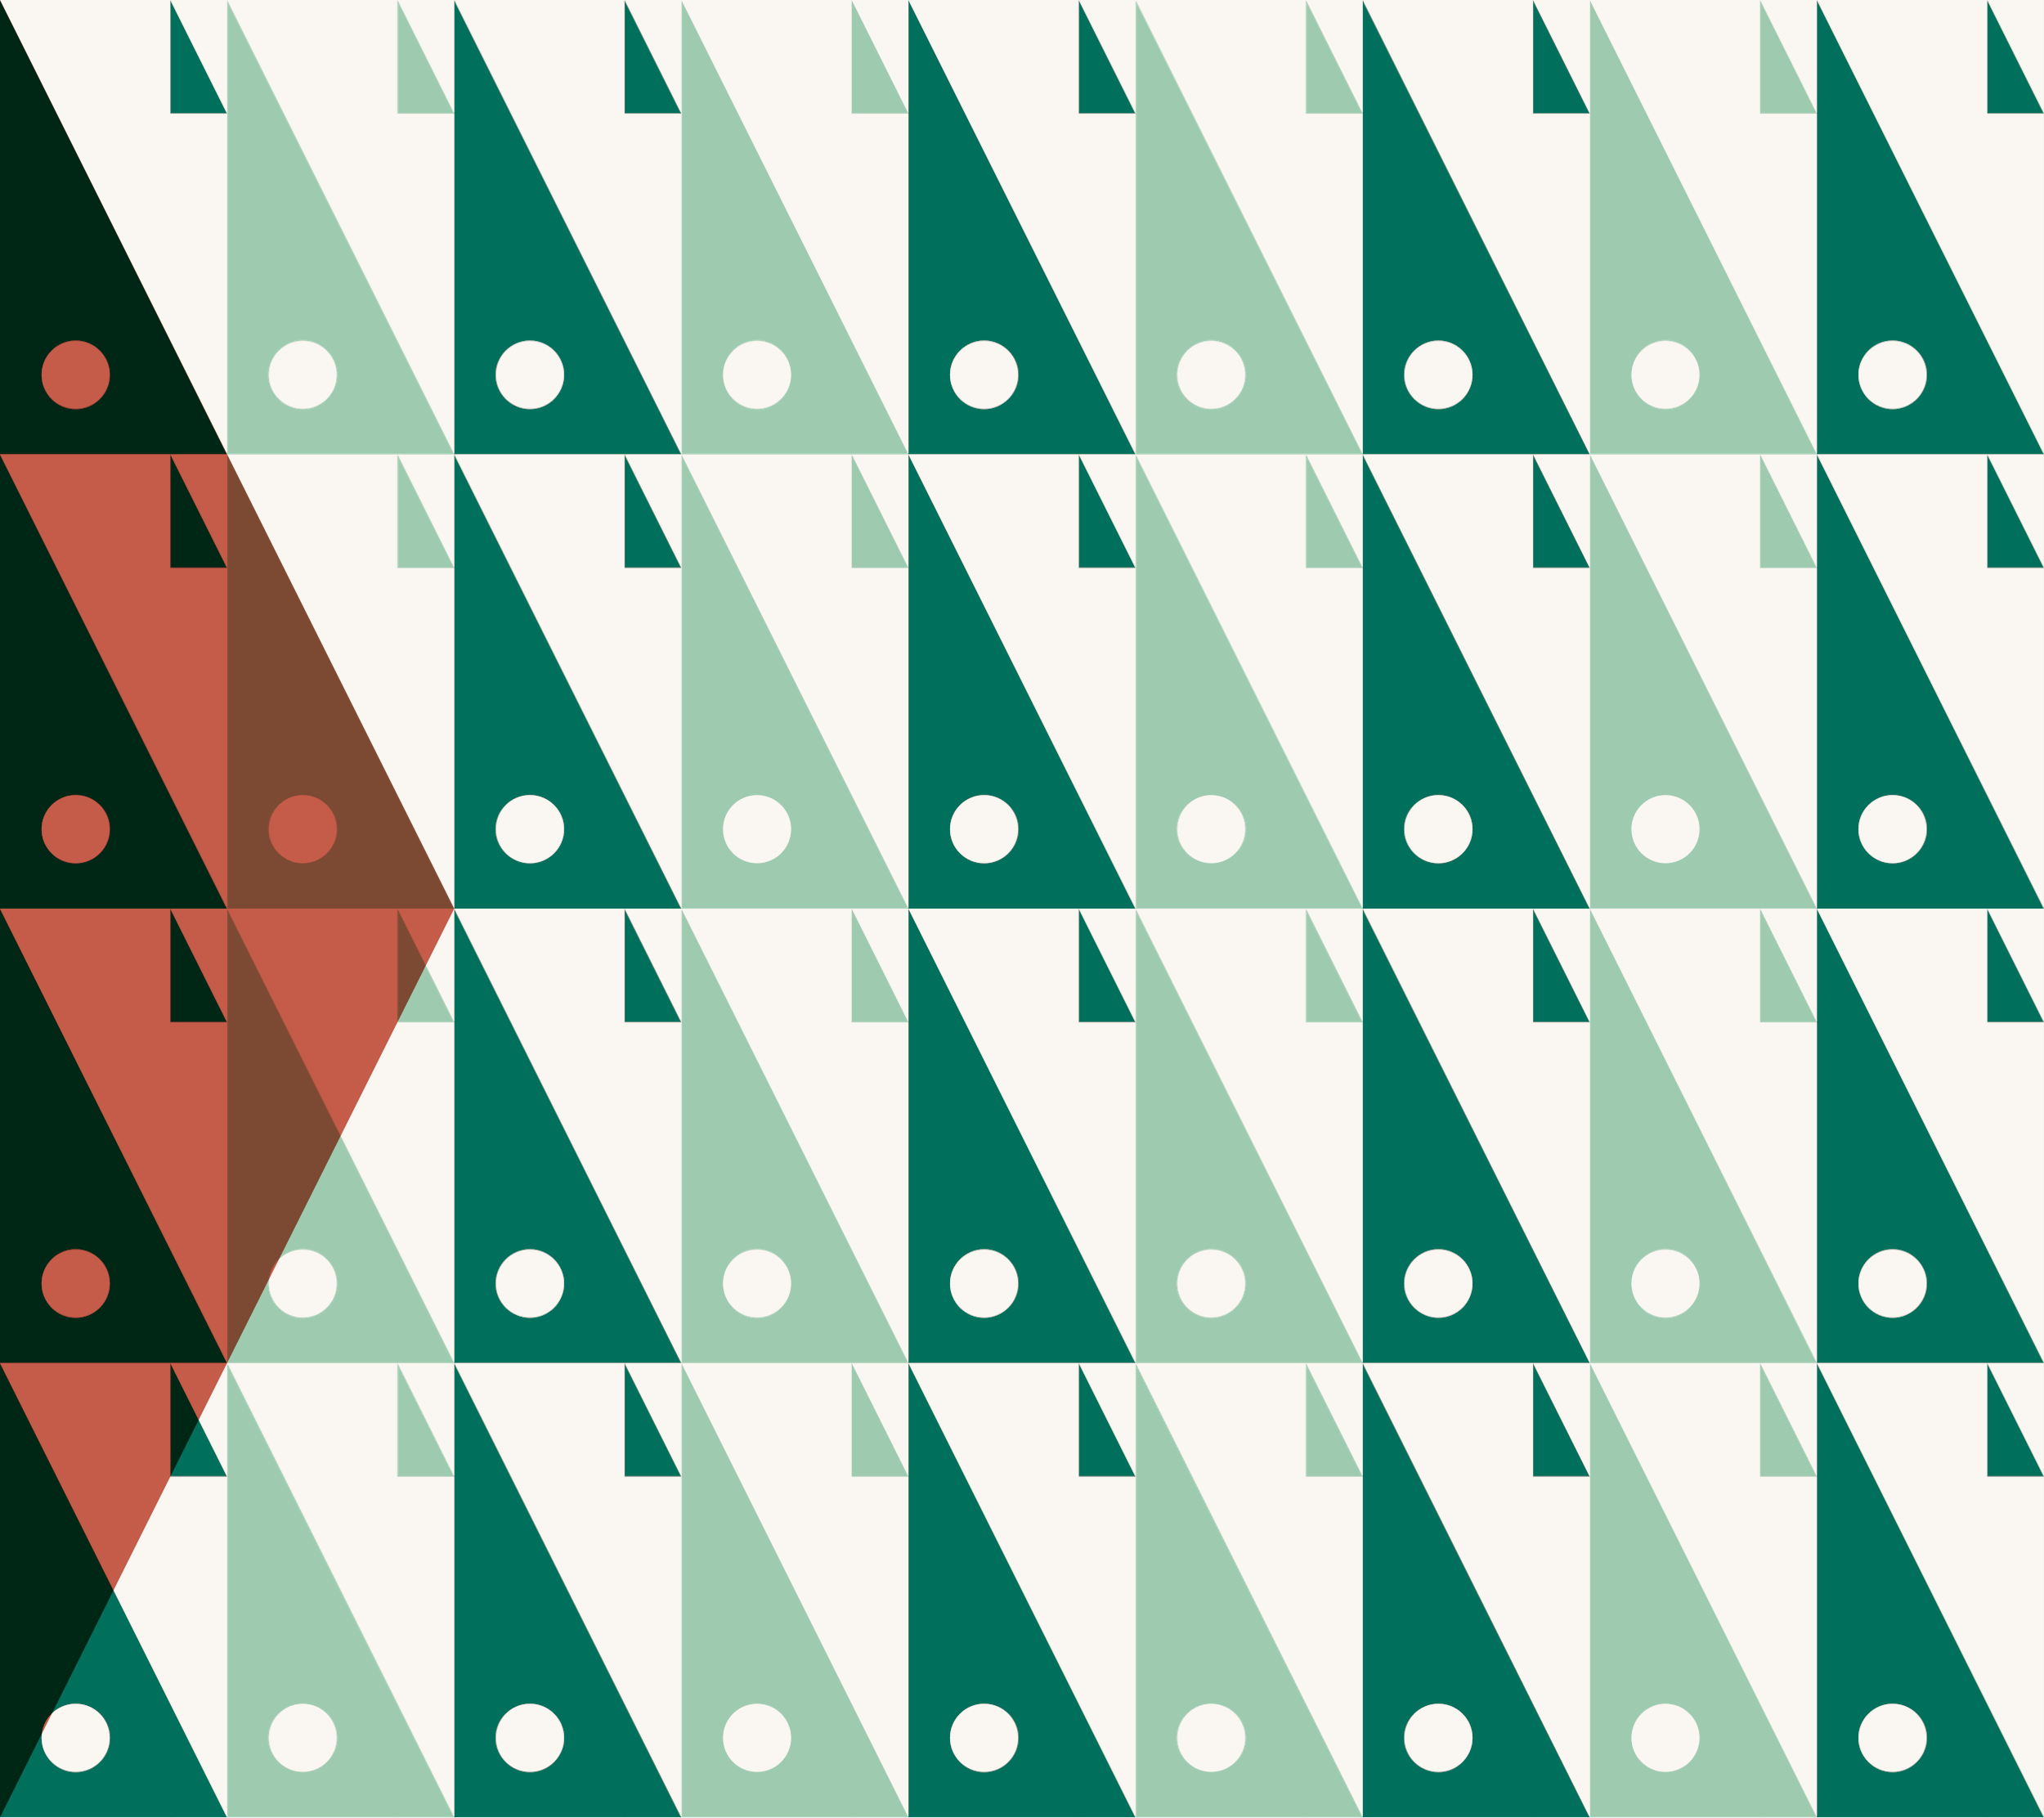
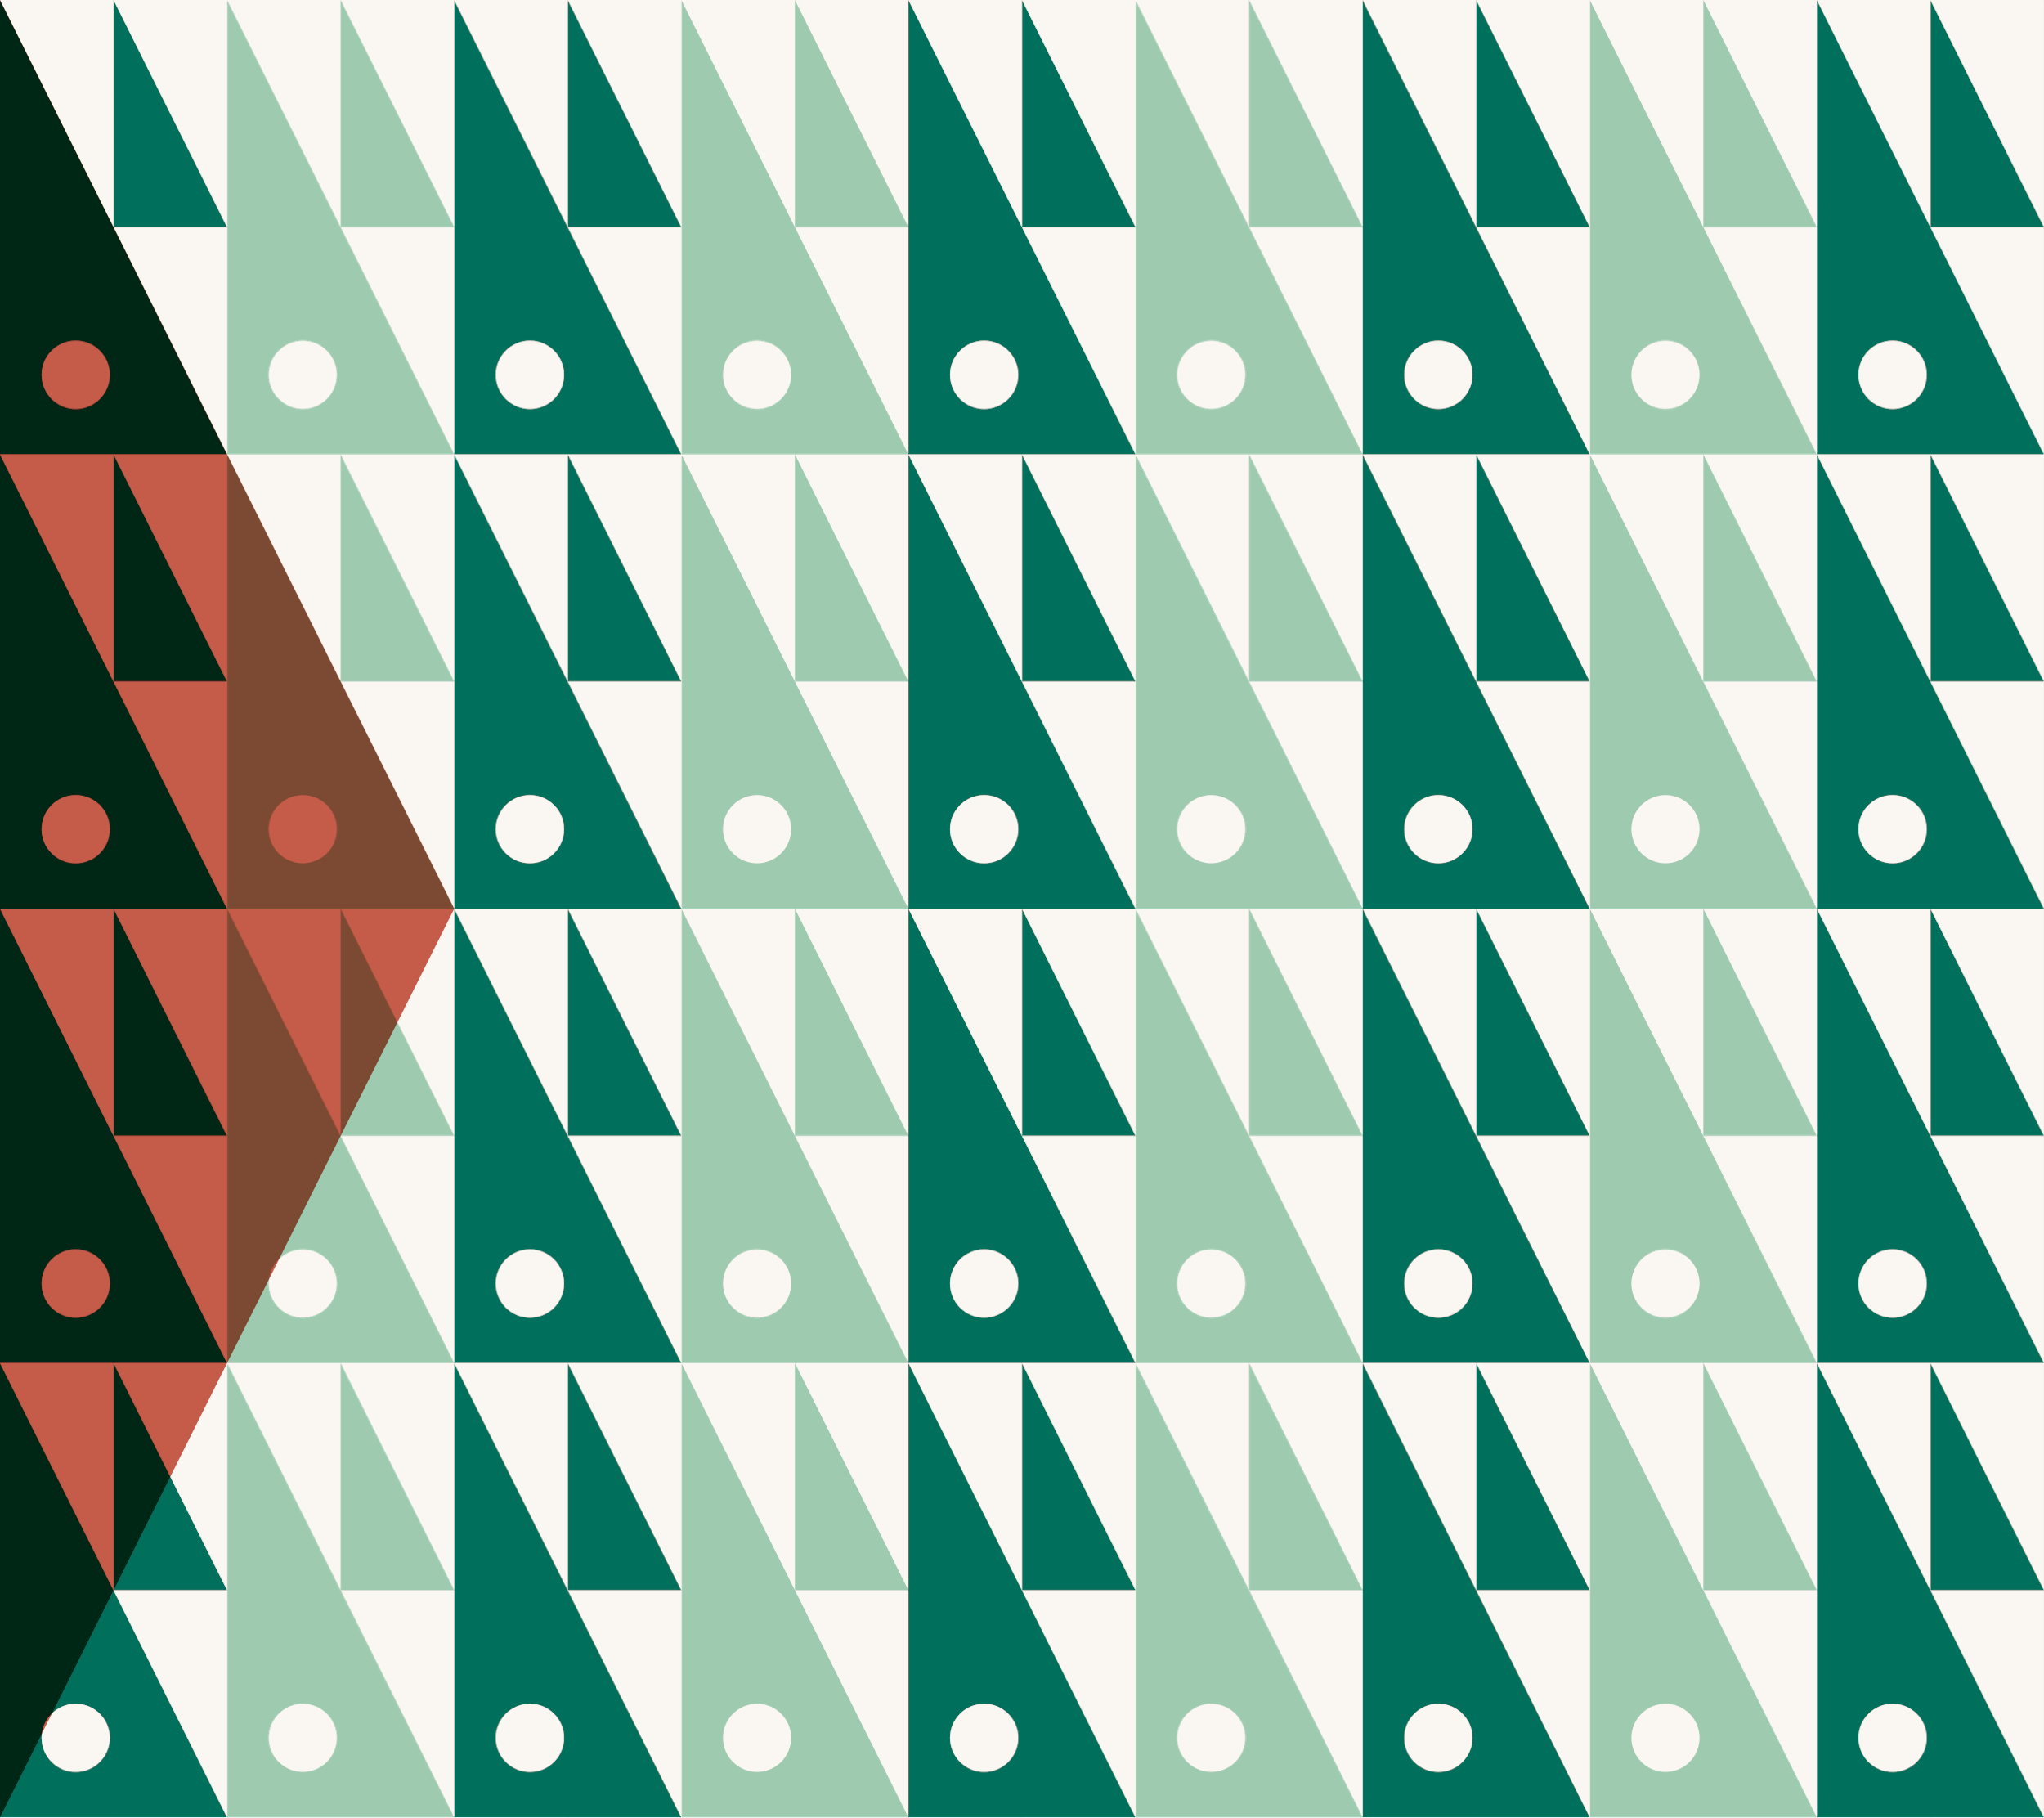
<svg xmlns="http://www.w3.org/2000/svg" xmlns:xlink="http://www.w3.org/1999/xlink" width="540" height="480" viewBox="0 0 540 480">
  <rect x="0" y="0" width="100%" height="100%" fill="#faf6f2" />
  <defs>
    <mask id="myMask">
      <rect x="0" y="0" width="100%" height="100%" fill="white" />
      <circle cx="20" cy="99" r="9" fill="black" />
    </mask>
    <polygon points="0,0 0,120 60,120 0,0" id="big_3angl" />
    <g id="triangles" stroke="none">
      <use xlink:href="#big_3angl" mask="url(#myMask)" />
-       <use xlink:href="#big_3angl" transform="translate(30) scale(0.5 0.5) translate(30) scale(0.5 0.5)" />
+       <use xlink:href="#big_3angl" transform="translate(30) scale(0.5 0.5)" />
    </g>
    <pattern id="motif" width="120" height="120" patternUnits="userSpaceOnUse">
      <use xlink:href="#triangles" fill="#007360" />
      <use xlink:href="#triangles" fill="#a1d1b9" transform="translate(60)" />
    </pattern>
    <filter id="multiplyMe">
      <feBlend in="SourceGraphic" in2="BackgroundImage" mode="multiply" />
    </filter>
  </defs>
  <polygon points="0,0 120,240 0,480 0,0" fill="#c55b48" fill-opacity="1" />
  <rect x="0" y="0" width="100%" height="100%" fill="url(#motif)" filter="url(#multiplyMe)" />
</svg>
